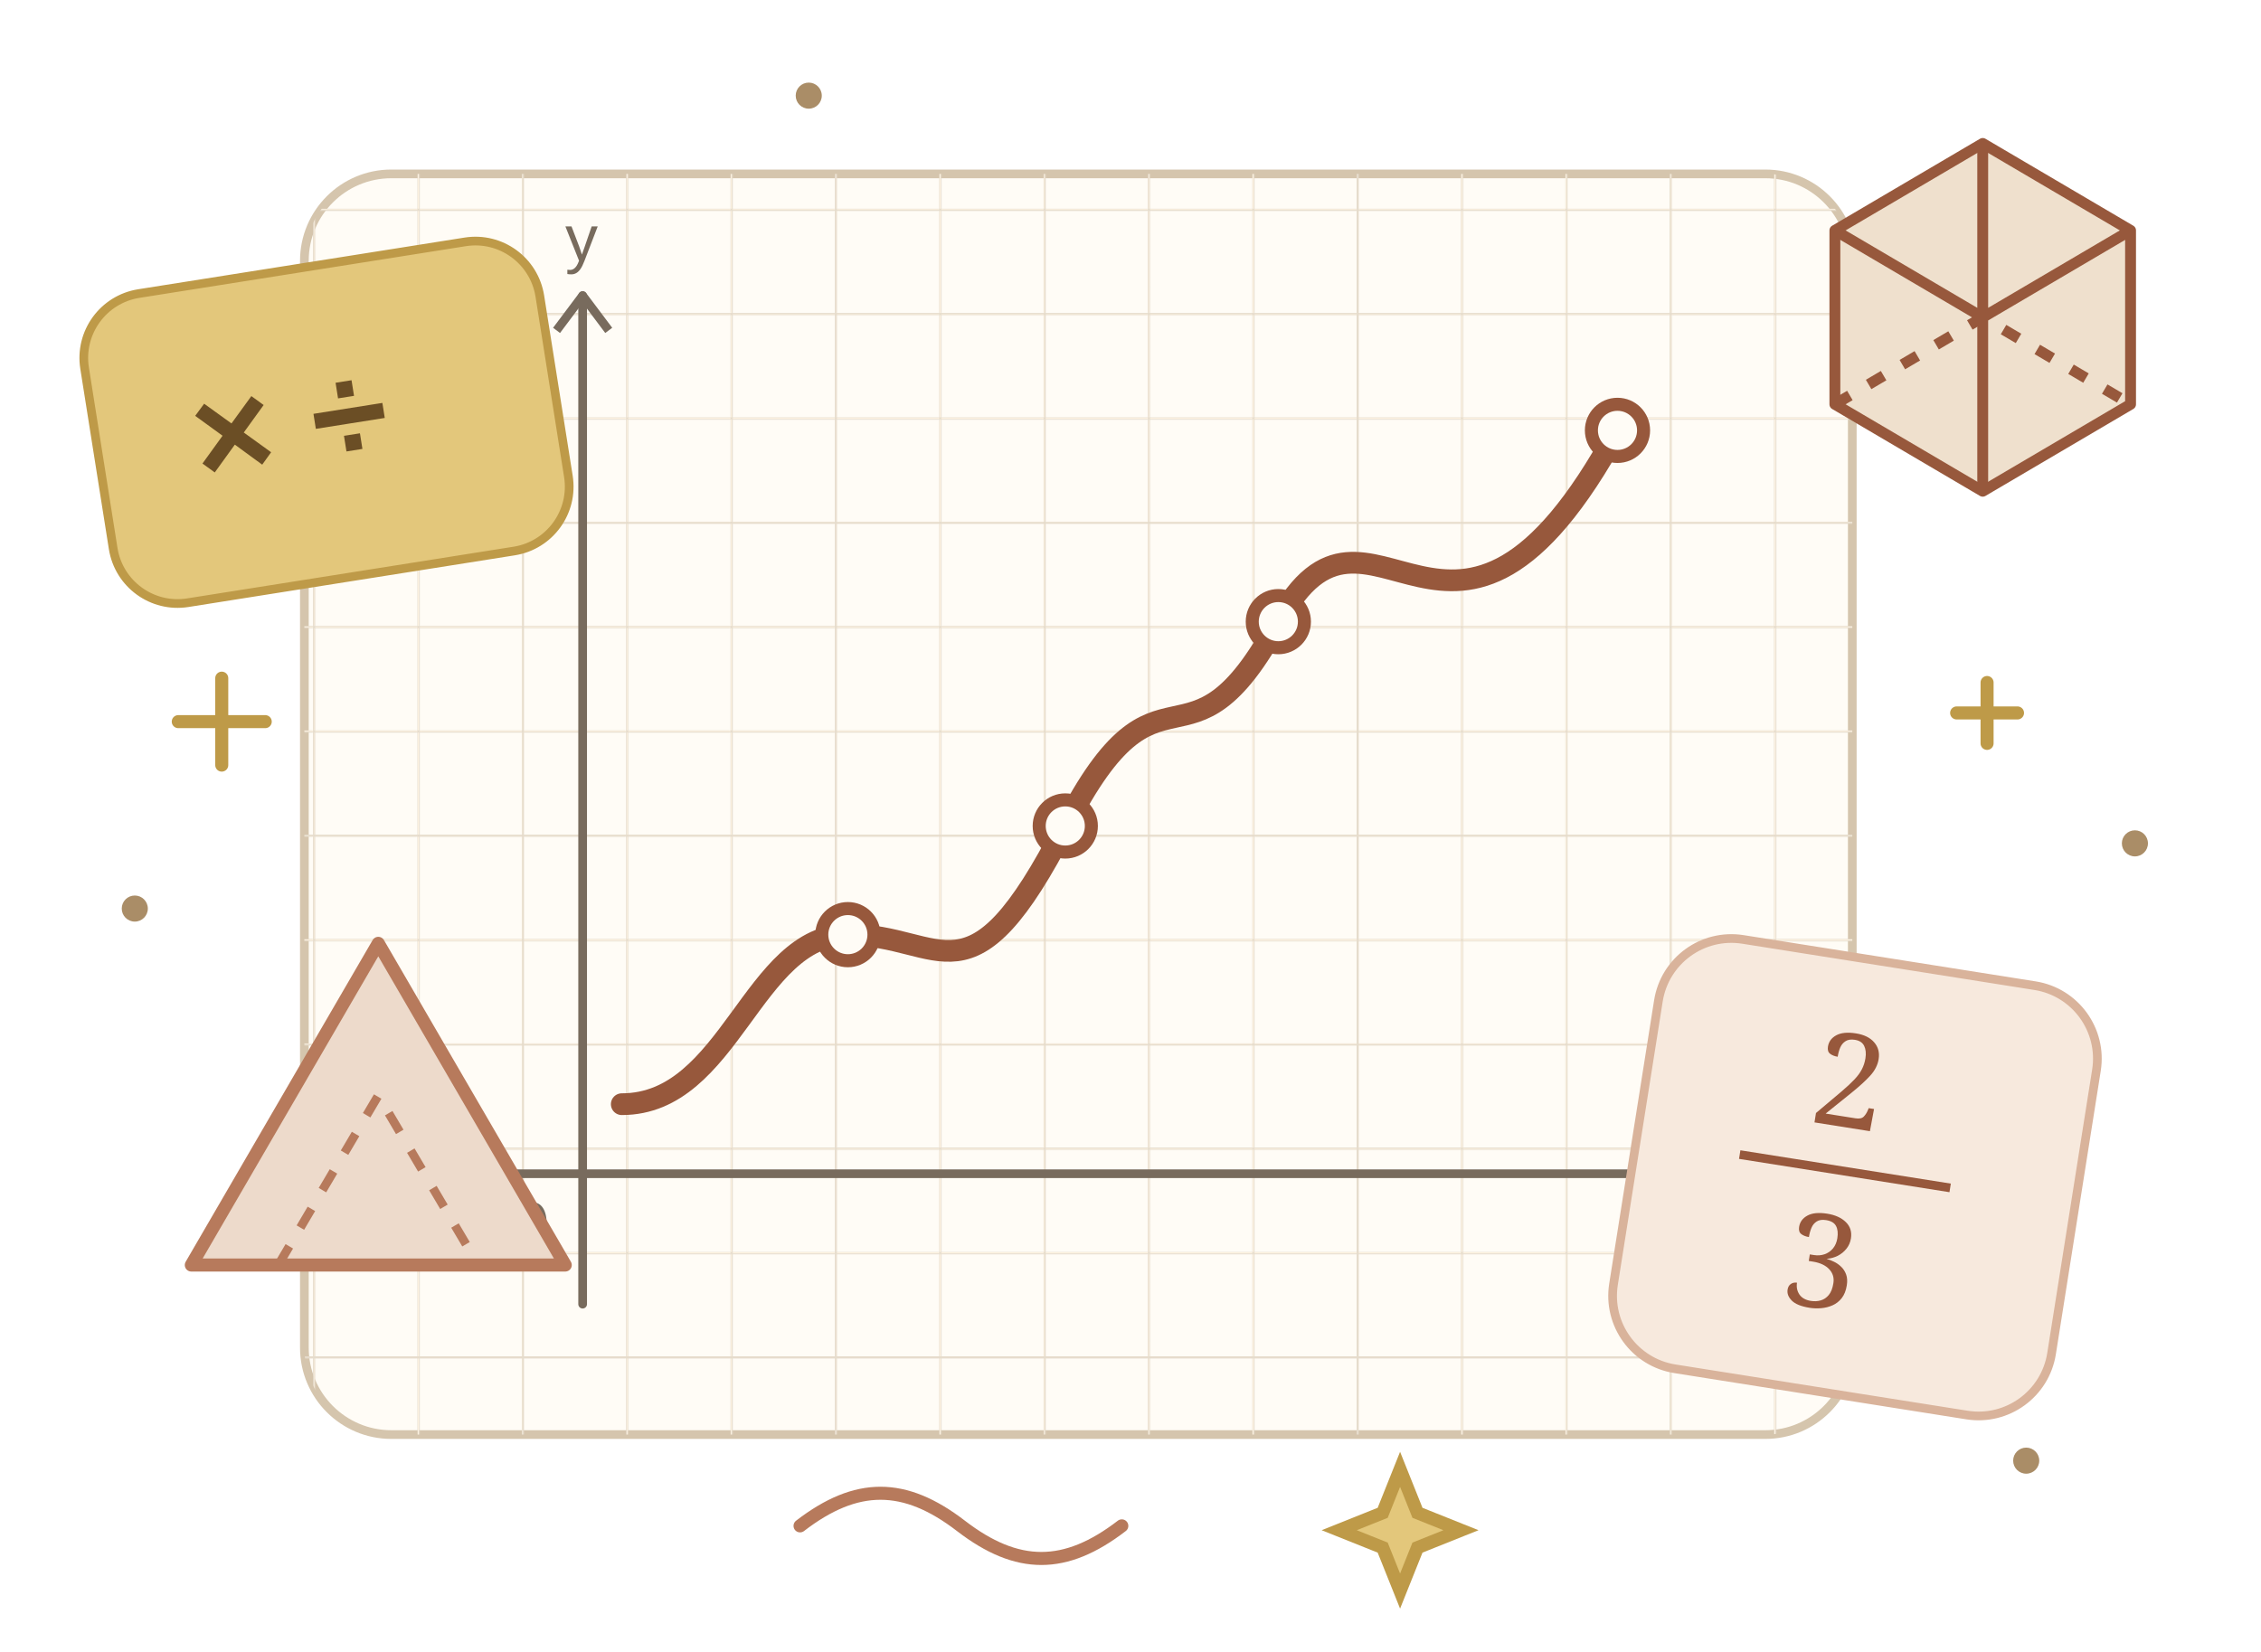
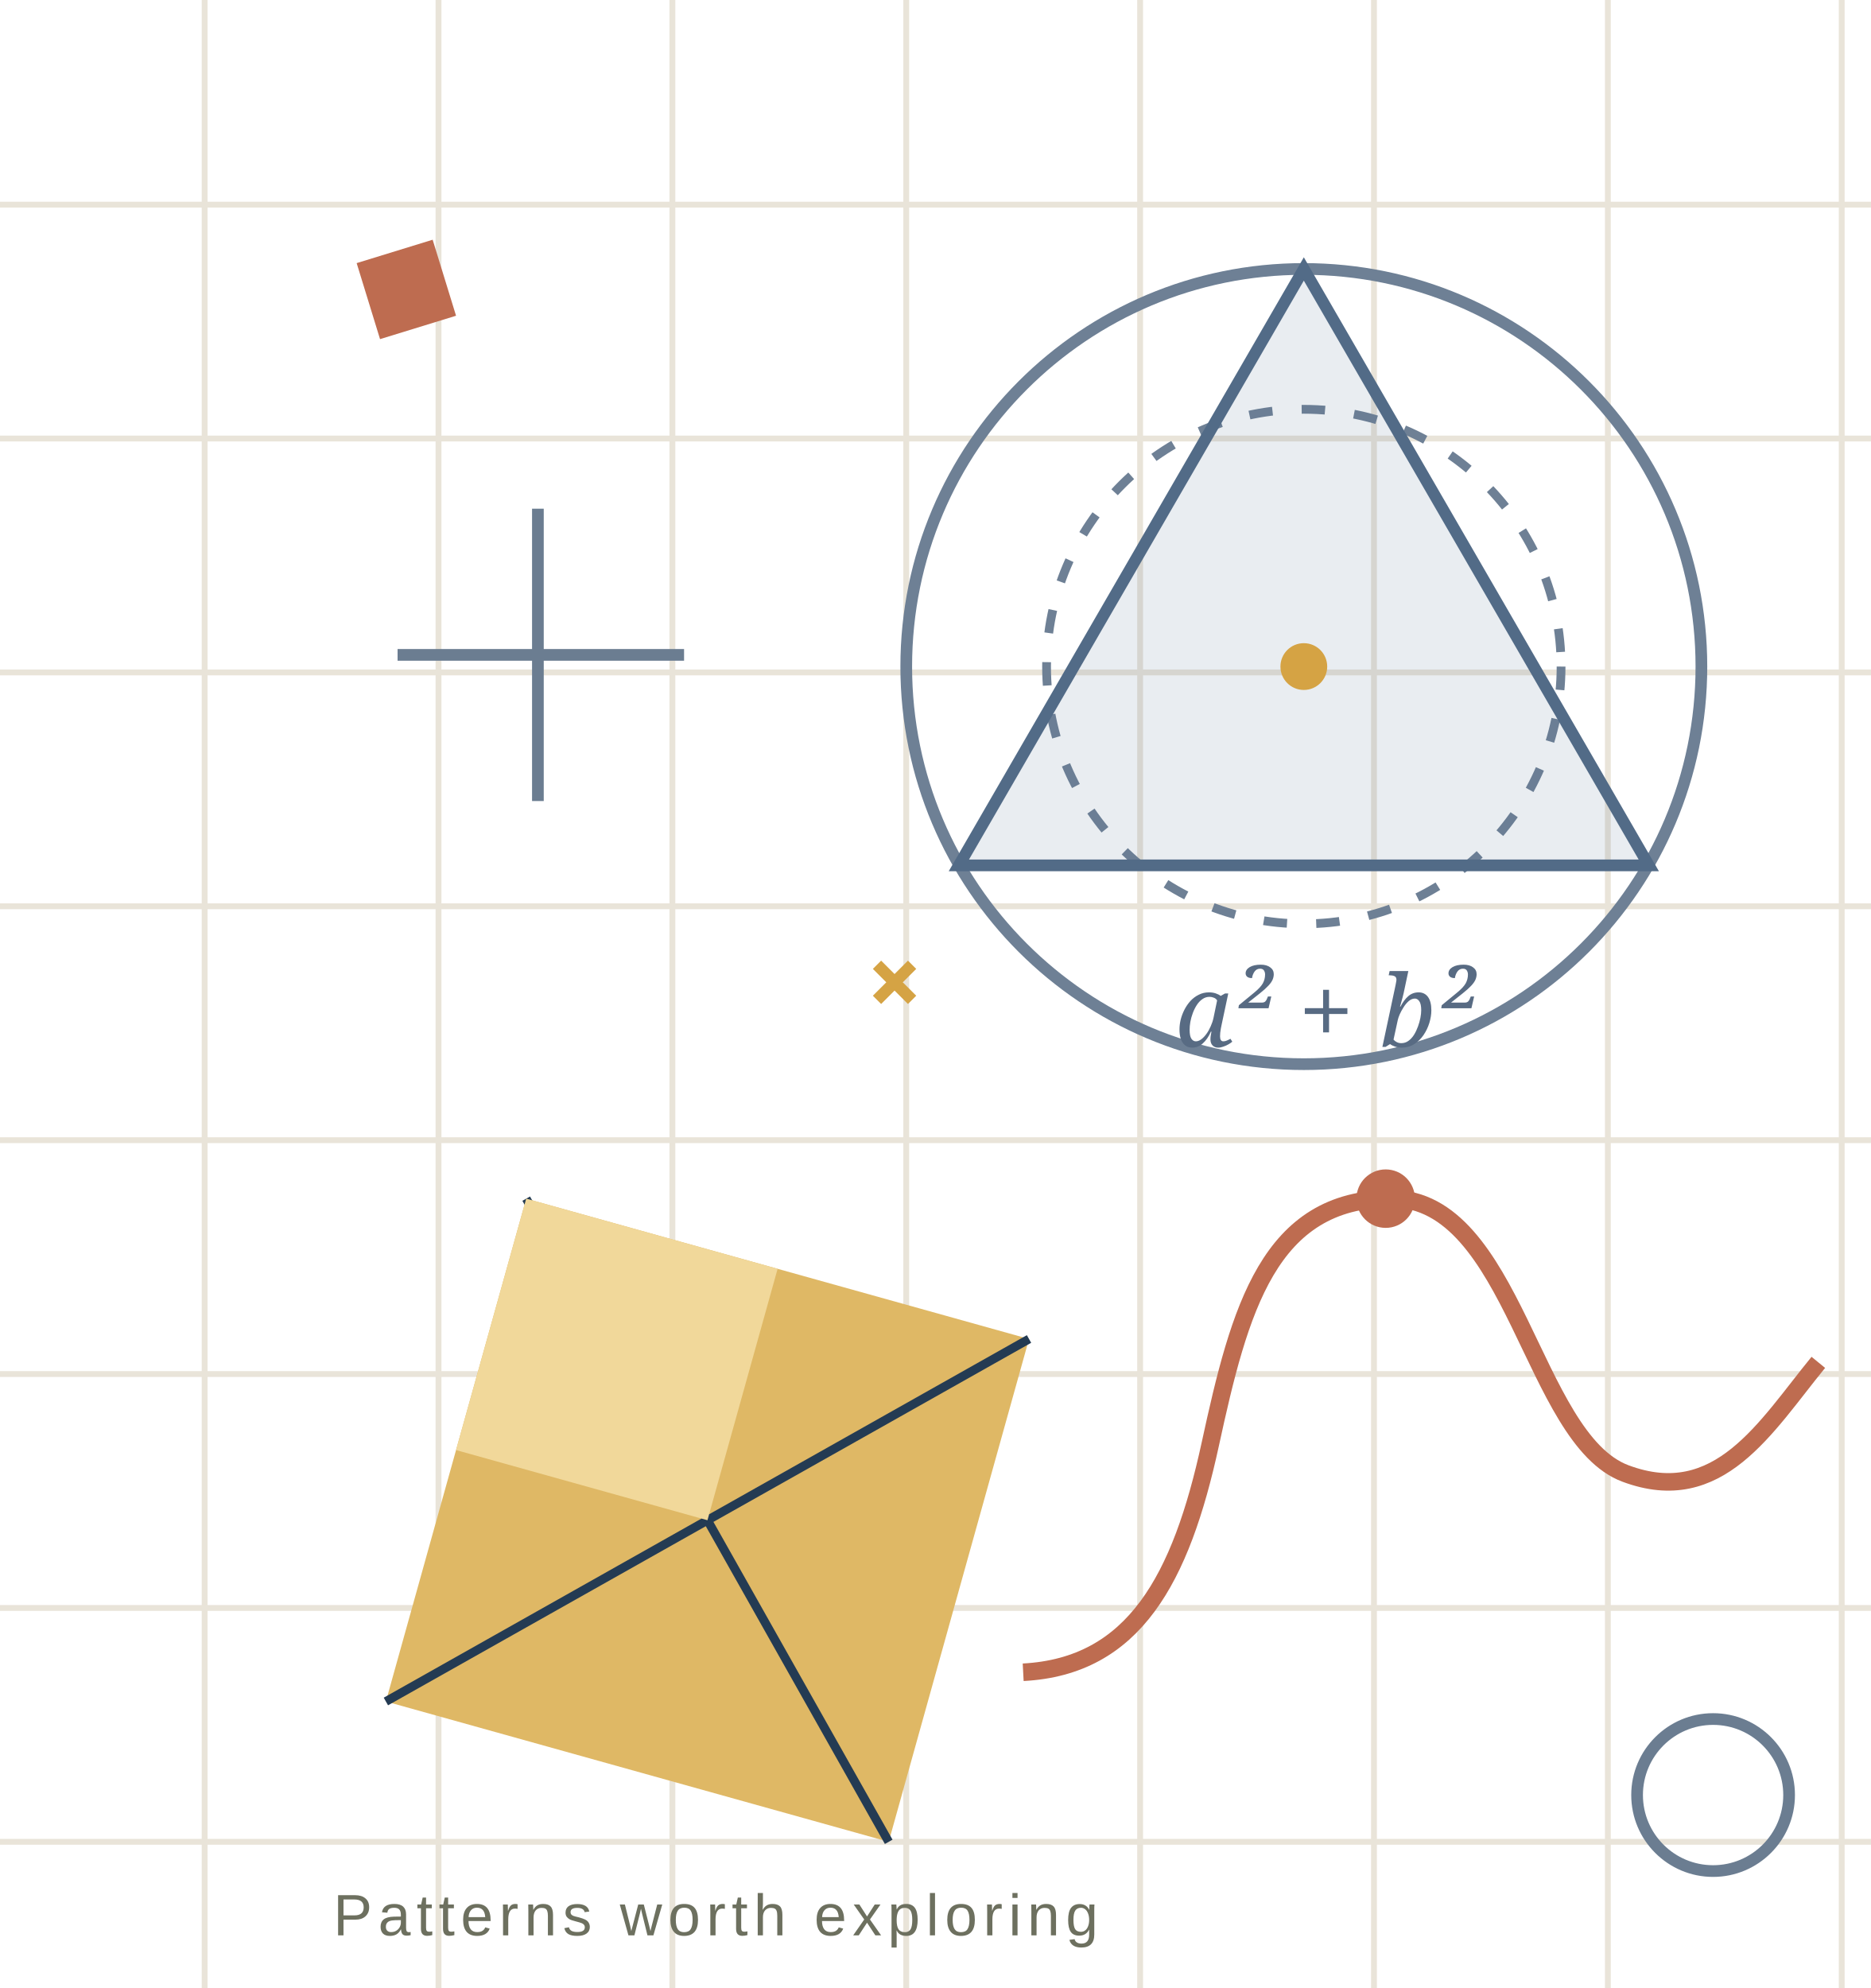
- <svg xmlns="http://www.w3.org/2000/svg" width="520" height="380" viewBox="0 0 520 380" fill="none">
-   <defs>
-     <pattern id="grid" width="24" height="24" patternUnits="userSpaceOnUse">
-       <path d="M24 0H0V24" stroke="#E6DCCC" stroke-width="1" />
-     </pattern>
-     <clipPath id="paper">
-       <rect x="70" y="40" width="356" height="290" rx="20" />
-     </clipPath>
-   </defs>
-   <rect x="70" y="40" width="356" height="290" rx="20" fill="#FFFCF6" stroke="#D5C5AD" stroke-width="2" />
-   <g clip-path="url(#paper)">
-     <rect x="70" y="40" width="356" height="290" fill="url(#grid)" />
-     <path d="M112 270H390M134 300V68" stroke="#786B5D" stroke-width="2" stroke-linecap="round" />
-     <path d="m383 264 8 6-8 6M128 76l6-8 6 8" stroke="#786B5D" stroke-width="2" stroke-linejoin="round" />
-     <path d="M143 254C168 254 173 215 195 215S223 233 245 190 273 182 294 143 334 169 372 99" stroke="#97583C" stroke-width="5" stroke-linecap="round" />
-     <g fill="#FFFCF6" stroke="#97583C" stroke-width="3">
-       <circle cx="195" cy="215" r="6" />
-       <circle cx="245" cy="190" r="6" />
-       <circle cx="294" cy="143" r="6" />
-       <circle cx="372" cy="99" r="6" />
-     </g>
-     <g font-family="Arial,sans-serif" font-size="15" fill="#786B5D">
-       <text x="394" y="276">x</text>
-       <text x="130" y="60">y</text>
-       <text x="118" y="287">0</text>
-     </g>
+ <svg xmlns="http://www.w3.org/2000/svg" width="320" height="340" viewBox="0 0 320 340" fill="none">
+   <g opacity=".32" stroke="#BBA987">
+     <path d="M0 35h320M0 75h320M0 115h320M0 155h320M0 195h320M0 235h320M0 275h320M0 315h320M35 0v340M75 0v340M115 0v340M155 0v340M195 0v340M235 0v340M275 0v340M315 0v340" />
  </g>
-   <g transform="rotate(-9 95 95)">
-     <rect x="22" y="58" width="106" height="72" rx="15" fill="#E3C77B" stroke="#BE9A48" stroke-width="2" />
-     <text x="44" y="104" font-family="Arial,sans-serif" font-size="32" font-weight="700" fill="#6B4E25">× ÷</text>
-   </g>
-   <g transform="rotate(9 409 267)">
-     <rect x="376" y="218" width="102" height="100" rx="17" fill="#F7E9DD" stroke="#D9B39B" stroke-width="2" />
-     <text x="414" y="257" font-family="Georgia,serif" font-size="30" fill="#97583C">2</text>
-     <path d="M400 267h49" stroke="#97583C" stroke-width="2" />
-     <text x="414" y="299" font-family="Georgia,serif" font-size="30" fill="#97583C">3</text>
-   </g>
-   <path d="m44 291 43-74 43 74H44Z" fill="#EDDACB" stroke="#B77A5C" stroke-width="3" stroke-linejoin="round" />
-   <path d="m64 291 23-39 23 39" stroke="#B77A5C" stroke-width="2" stroke-dasharray="5 5" />
-   <g stroke="#97583C" stroke-width="2.5" stroke-linejoin="round">
-     <path d="m422 53 34-20 34 20v40l-34 20-34-20V53Z" fill="#EFE0CD" />
-     <path d="m422 53 34 20 34-20M456 73v40M456 33v40" />
-     <path d="m422 93 34-20 34 20" stroke-dasharray="4 5" />
-   </g>
-   <g stroke="#BE9A48" stroke-width="3" stroke-linecap="round">
-     <path d="M41 166h20M51 156v20M450 164h14M457 157v14" />
-     <path d="m318 348 4-10 4 10 10 4-10 4-4 10-4-10-10-4 10-4Z" fill="#E3C77B" />
-   </g>
-   <g fill="#AA8D67">
-     <circle cx="31" cy="209" r="3" />
-     <circle cx="466" cy="336" r="3" />
-     <circle cx="186" cy="22" r="3" />
-     <circle cx="491" cy="194" r="3" />
-   </g>
-   <path d="M184 351c13-10 24-10 37 0s24 10 37 0" stroke="#B77A5C" stroke-width="3" stroke-linecap="round" />
+   <circle cx="223" cy="114" r="68" stroke="#6E8095" stroke-width="2" />
+   <circle cx="223" cy="114" r="44" stroke="#6E8095" stroke-width="1.5" stroke-dasharray="4 5" />
+   <path d="m223 46 59 102H164Z" fill="#597793" fill-opacity=".13" stroke="#526B87" stroke-width="2" />
+   <circle cx="223" cy="114" r="4" fill="#D5A344" />
+   <path d="m90 205 86 24-24 86-86-24Z" fill="#DFB865" />
+   <path d="m90 205 62 110m24-86L66 291" stroke="#243B53" stroke-width="1.5" />
+   <path d="m90 205 43 12-12 43-43-12Z" fill="#F1D89A" />
+   <path d="M175 286c19-1 27-16 32-39s10-42 31-42 24 41 40 47 24-8 33-19" stroke="#BE6C50" stroke-width="3" />
+   <circle cx="237" cy="205" r="5" fill="#BE6C50" />
+   <path d="M68 112h49M92 87v50" stroke="#6B7D91" stroke-width="2" />
+   <path d="m65 58 13-4-4-13-13 4Z" fill="#BE6C50" />
+   <circle cx="293" cy="307" r="13" stroke="#6B7D91" stroke-width="2" />
+   <path d="m150 165 6 6m0-6-6 6" stroke="#D5A344" stroke-width="2" />
+   <text x="201" y="179" fill="#586B83" font-size="17" font-family="Georgia,serif" font-style="italic">a² + b²</text>
+   <text x="57" y="331" fill="#6D705F" font-size="10" font-family="Arial,sans-serif" letter-spacing="1">Patterns worth exploring</text>
</svg>
